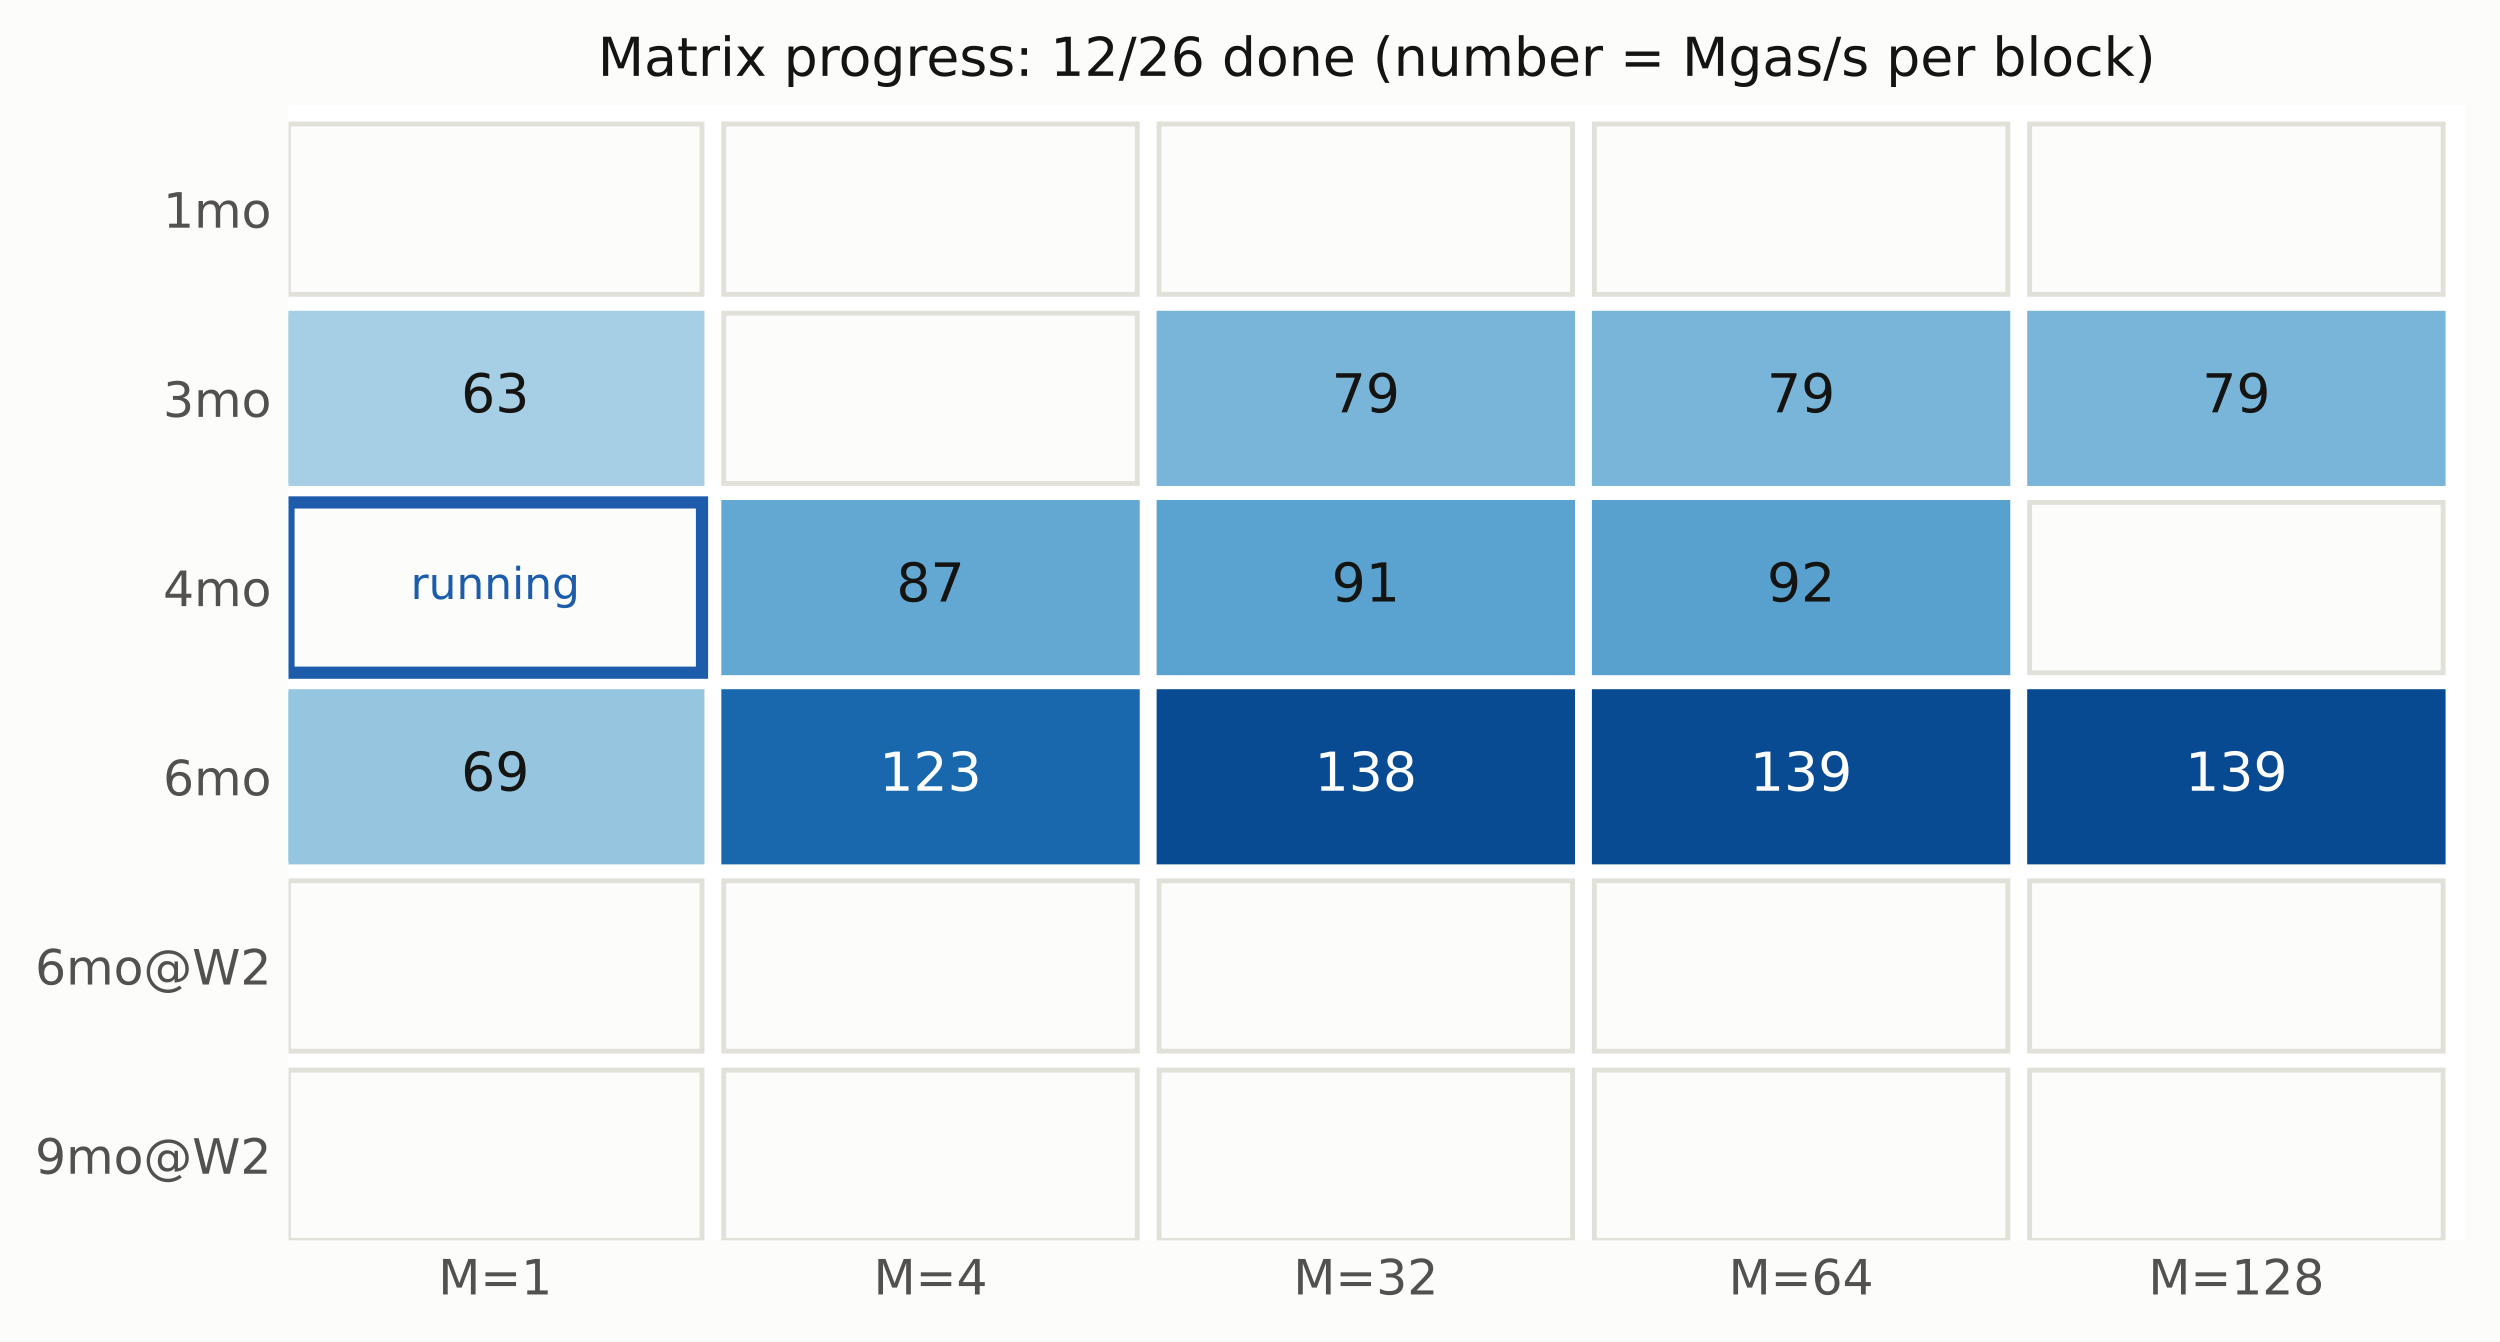
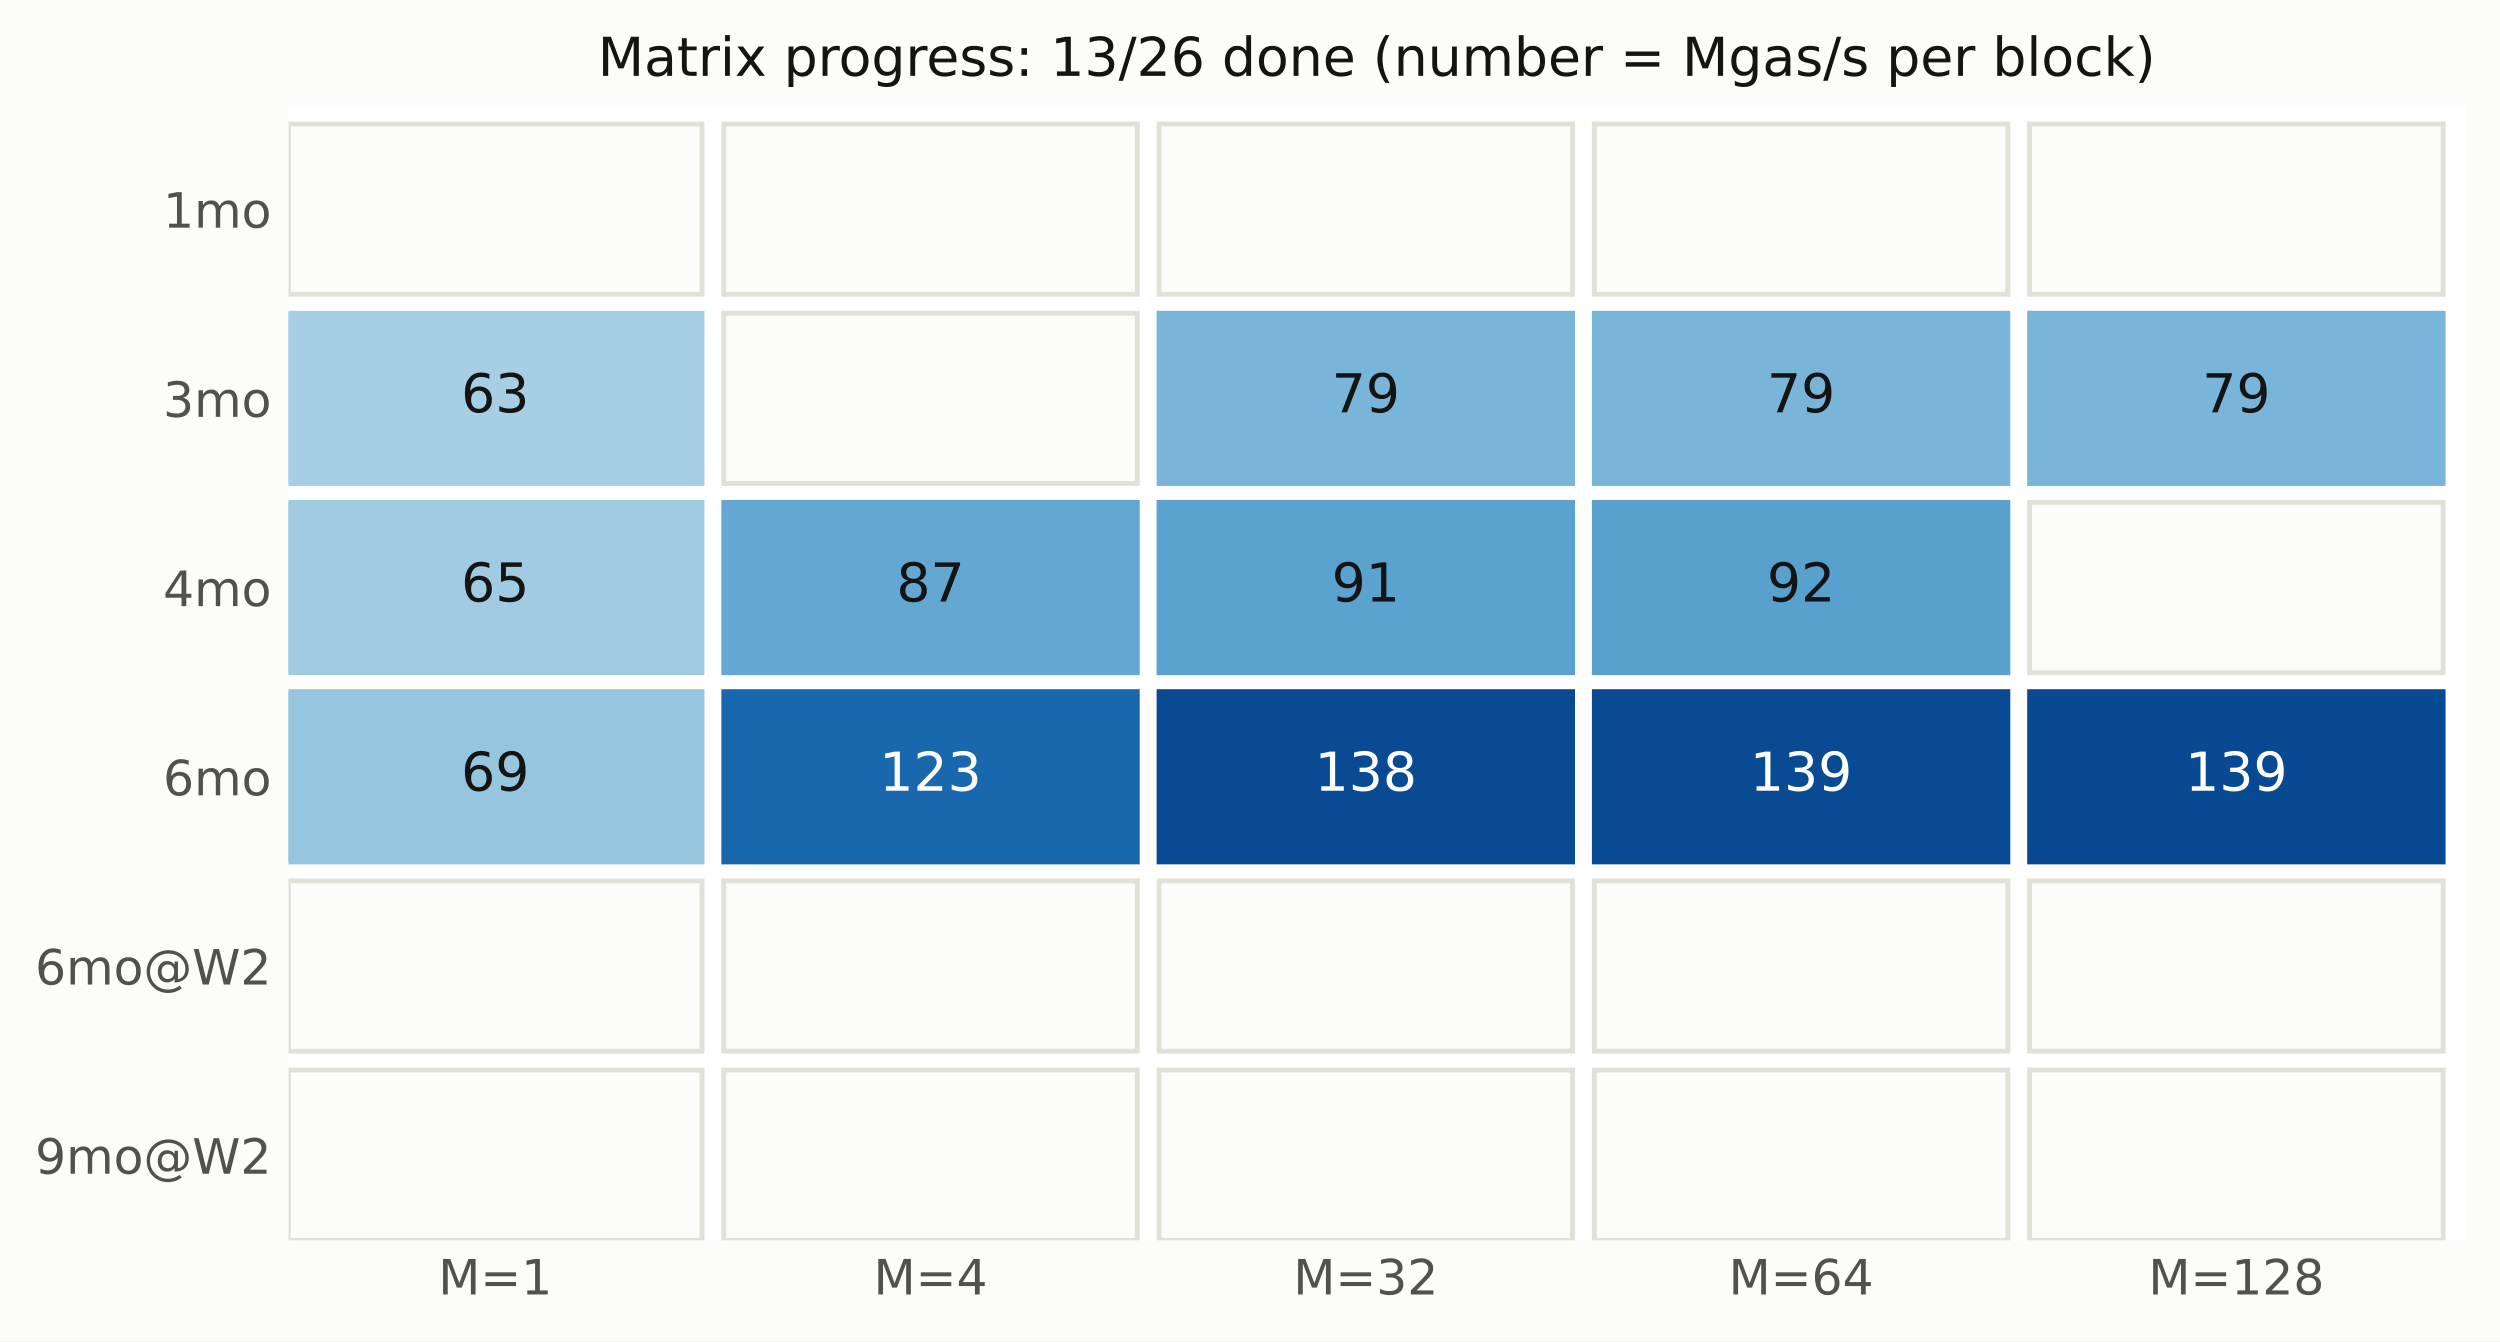
<svg xmlns="http://www.w3.org/2000/svg" xmlns:xlink="http://www.w3.org/1999/xlink" width="512.772pt" height="275.106pt" viewBox="0 0 512.772 275.106" version="1.1">
  <defs>
    <style type="text/css">*{stroke-linejoin: round; stroke-linecap: butt}</style>
  </defs>
  <g id="figure_1">
    <g id="patch_1">
      <path d="M 0 275.106  L 512.772 275.106  L 512.772 0  L 0 0  z " style="fill: #fcfcfb" />
    </g>
    <g id="axes_1">
      <g id="patch_2">
        <path d="M 59.172 254.406  L 505.572 254.406  L 505.572 21.558  L 59.172 21.558  z " style="fill: #ffffff" />
      </g>
      <g id="patch_3">
-         <path d="M 59.172 60.366  L 143.988 60.366  L 143.988 25.439  L 59.172 25.439  z " clip-path="url(#pd508143d01)" style="fill: #fcfcfb; stroke: #e1e0d9; stroke-linejoin: miter" />
+         <path d="M 59.172 60.366  L 143.988 60.366  L 143.988 25.439  L 59.172 25.439  z " clip-path="url(#p89abcfc81f)" style="fill: #fcfcfb; stroke: #e1e0d9; stroke-linejoin: miter" />
      </g>
      <g id="patch_4">
-         <path d="M 148.452 60.366  L 233.268 60.366  L 233.268 25.439  L 148.452 25.439  z " clip-path="url(#pd508143d01)" style="fill: #fcfcfb; stroke: #e1e0d9; stroke-linejoin: miter" />
+         <path d="M 148.452 60.366  L 233.268 60.366  L 233.268 25.439  L 148.452 25.439  z " clip-path="url(#p89abcfc81f)" style="fill: #fcfcfb; stroke: #e1e0d9; stroke-linejoin: miter" />
      </g>
      <g id="patch_5">
-         <path d="M 237.732 60.366  L 322.548 60.366  L 322.548 25.439  L 237.732 25.439  z " clip-path="url(#pd508143d01)" style="fill: #fcfcfb; stroke: #e1e0d9; stroke-linejoin: miter" />
+         <path d="M 237.732 60.366  L 322.548 60.366  L 322.548 25.439  L 237.732 25.439  z " clip-path="url(#p89abcfc81f)" style="fill: #fcfcfb; stroke: #e1e0d9; stroke-linejoin: miter" />
      </g>
      <g id="patch_6">
-         <path d="M 327.012 60.366  L 411.828 60.366  L 411.828 25.439  L 327.012 25.439  z " clip-path="url(#pd508143d01)" style="fill: #fcfcfb; stroke: #e1e0d9; stroke-linejoin: miter" />
+         <path d="M 327.012 60.366  L 411.828 60.366  L 411.828 25.439  L 327.012 25.439  z " clip-path="url(#p89abcfc81f)" style="fill: #fcfcfb; stroke: #e1e0d9; stroke-linejoin: miter" />
      </g>
      <g id="patch_7">
-         <path d="M 416.292 60.366  L 501.108 60.366  L 501.108 25.439  L 416.292 25.439  z " clip-path="url(#pd508143d01)" style="fill: #fcfcfb; stroke: #e1e0d9; stroke-linejoin: miter" />
+         <path d="M 416.292 60.366  L 501.108 60.366  L 501.108 25.439  L 416.292 25.439  z " clip-path="url(#p89abcfc81f)" style="fill: #fcfcfb; stroke: #e1e0d9; stroke-linejoin: miter" />
      </g>
      <g id="patch_8">
-         <path d="M 59.172 99.174  L 143.988 99.174  L 143.988 64.247  L 59.172 64.247  z " clip-path="url(#pd508143d01)" style="fill: #a6cee4; stroke: #a6cee4; stroke-linejoin: miter" />
+         <path d="M 59.172 99.174  L 143.988 99.174  L 143.988 64.247  L 59.172 64.247  z " clip-path="url(#p89abcfc81f)" style="fill: #a6cee4; stroke: #a6cee4; stroke-linejoin: miter" />
      </g>
      <g id="patch_9">
-         <path d="M 148.452 99.174  L 233.268 99.174  L 233.268 64.247  L 148.452 64.247  z " clip-path="url(#pd508143d01)" style="fill: #fcfcfb; stroke: #e1e0d9; stroke-linejoin: miter" />
+         <path d="M 148.452 99.174  L 233.268 99.174  L 233.268 64.247  L 148.452 64.247  z " clip-path="url(#p89abcfc81f)" style="fill: #fcfcfb; stroke: #e1e0d9; stroke-linejoin: miter" />
      </g>
      <g id="patch_10">
-         <path d="M 237.732 99.174  L 322.548 99.174  L 322.548 64.247  L 237.732 64.247  z " clip-path="url(#pd508143d01)" style="fill: #79b5d9; stroke: #79b5d9; stroke-linejoin: miter" />
+         <path d="M 237.732 99.174  L 322.548 99.174  L 322.548 64.247  L 237.732 64.247  z " clip-path="url(#p89abcfc81f)" style="fill: #79b5d9; stroke: #79b5d9; stroke-linejoin: miter" />
      </g>
      <g id="patch_11">
-         <path d="M 327.012 99.174  L 411.828 99.174  L 411.828 64.247  L 327.012 64.247  z " clip-path="url(#pd508143d01)" style="fill: #79b5d9; stroke: #79b5d9; stroke-linejoin: miter" />
+         <path d="M 327.012 99.174  L 411.828 99.174  L 411.828 64.247  L 327.012 64.247  z " clip-path="url(#p89abcfc81f)" style="fill: #79b5d9; stroke: #79b5d9; stroke-linejoin: miter" />
      </g>
      <g id="patch_12">
-         <path d="M 416.292 99.174  L 501.108 99.174  L 501.108 64.247  L 416.292 64.247  z " clip-path="url(#pd508143d01)" style="fill: #79b5d9; stroke: #79b5d9; stroke-linejoin: miter" />
+         <path d="M 416.292 99.174  L 501.108 99.174  L 501.108 64.247  L 416.292 64.247  z " clip-path="url(#p89abcfc81f)" style="fill: #79b5d9; stroke: #79b5d9; stroke-linejoin: miter" />
      </g>
      <g id="patch_13">
-         <path d="M 59.172 137.982  L 143.988 137.982  L 143.988 103.055  L 59.172 103.055  z " clip-path="url(#pd508143d01)" style="fill: #fcfcfb; stroke: #1c5cab; stroke-width: 2.5; stroke-linejoin: miter" />
+         <path d="M 59.172 137.982  L 143.988 137.982  L 143.988 103.055  L 59.172 103.055  z " clip-path="url(#p89abcfc81f)" style="fill: #a1cbe2; stroke: #a1cbe2; stroke-linejoin: miter" />
      </g>
      <g id="patch_14">
-         <path d="M 148.452 137.982  L 233.268 137.982  L 233.268 103.055  L 148.452 103.055  z " clip-path="url(#pd508143d01)" style="fill: #63a8d3; stroke: #63a8d3; stroke-linejoin: miter" />
+         <path d="M 148.452 137.982  L 233.268 137.982  L 233.268 103.055  L 148.452 103.055  z " clip-path="url(#p89abcfc81f)" style="fill: #63a8d3; stroke: #63a8d3; stroke-linejoin: miter" />
      </g>
      <g id="patch_15">
-         <path d="M 237.732 137.982  L 322.548 137.982  L 322.548 103.055  L 237.732 103.055  z " clip-path="url(#pd508143d01)" style="fill: #5aa2cf; stroke: #5aa2cf; stroke-linejoin: miter" />
+         <path d="M 237.732 137.982  L 322.548 137.982  L 322.548 103.055  L 237.732 103.055  z " clip-path="url(#p89abcfc81f)" style="fill: #5aa2cf; stroke: #5aa2cf; stroke-linejoin: miter" />
      </g>
      <g id="patch_16">
-         <path d="M 327.012 137.982  L 411.828 137.982  L 411.828 103.055  L 327.012 103.055  z " clip-path="url(#pd508143d01)" style="fill: #58a1cf; stroke: #58a1cf; stroke-linejoin: miter" />
+         <path d="M 327.012 137.982  L 411.828 137.982  L 411.828 103.055  L 327.012 103.055  z " clip-path="url(#p89abcfc81f)" style="fill: #58a1cf; stroke: #58a1cf; stroke-linejoin: miter" />
      </g>
      <g id="patch_17">
-         <path d="M 416.292 137.982  L 501.108 137.982  L 501.108 103.055  L 416.292 103.055  z " clip-path="url(#pd508143d01)" style="fill: #fcfcfb; stroke: #e1e0d9; stroke-linejoin: miter" />
+         <path d="M 416.292 137.982  L 501.108 137.982  L 501.108 103.055  L 416.292 103.055  z " clip-path="url(#p89abcfc81f)" style="fill: #fcfcfb; stroke: #e1e0d9; stroke-linejoin: miter" />
      </g>
      <g id="patch_18">
-         <path d="M 59.172 176.79  L 143.988 176.79  L 143.988 141.863  L 59.172 141.863  z " clip-path="url(#pd508143d01)" style="fill: #95c5df; stroke: #95c5df; stroke-linejoin: miter" />
+         <path d="M 59.172 176.79  L 143.988 176.79  L 143.988 141.863  L 59.172 141.863  z " clip-path="url(#p89abcfc81f)" style="fill: #95c5df; stroke: #95c5df; stroke-linejoin: miter" />
      </g>
      <g id="patch_19">
-         <path d="M 148.452 176.79  L 233.268 176.79  L 233.268 141.863  L 148.452 141.863  z " clip-path="url(#pd508143d01)" style="fill: #1967ad; stroke: #1967ad; stroke-linejoin: miter" />
+         <path d="M 148.452 176.79  L 233.268 176.79  L 233.268 141.863  L 148.452 141.863  z " clip-path="url(#p89abcfc81f)" style="fill: #1967ad; stroke: #1967ad; stroke-linejoin: miter" />
      </g>
      <g id="patch_20">
-         <path d="M 237.732 176.79  L 322.548 176.79  L 322.548 141.863  L 237.732 141.863  z " clip-path="url(#pd508143d01)" style="fill: #084b93; stroke: #084b93; stroke-linejoin: miter" />
+         <path d="M 237.732 176.79  L 322.548 176.79  L 322.548 141.863  L 237.732 141.863  z " clip-path="url(#p89abcfc81f)" style="fill: #084b93; stroke: #084b93; stroke-linejoin: miter" />
      </g>
      <g id="patch_21">
-         <path d="M 327.012 176.79  L 411.828 176.79  L 411.828 141.863  L 327.012 141.863  z " clip-path="url(#pd508143d01)" style="fill: #084b93; stroke: #084b93; stroke-linejoin: miter" />
+         <path d="M 327.012 176.79  L 411.828 176.79  L 411.828 141.863  L 327.012 141.863  z " clip-path="url(#p89abcfc81f)" style="fill: #084b93; stroke: #084b93; stroke-linejoin: miter" />
      </g>
      <g id="patch_22">
-         <path d="M 416.292 176.79  L 501.108 176.79  L 501.108 141.863  L 416.292 141.863  z " clip-path="url(#pd508143d01)" style="fill: #084a91; stroke: #084a91; stroke-linejoin: miter" />
+         <path d="M 416.292 176.79  L 501.108 176.79  L 501.108 141.863  L 416.292 141.863  z " clip-path="url(#p89abcfc81f)" style="fill: #084a91; stroke: #084a91; stroke-linejoin: miter" />
      </g>
      <g id="patch_23">
-         <path d="M 59.172 215.598  L 143.988 215.598  L 143.988 180.671  L 59.172 180.671  z " clip-path="url(#pd508143d01)" style="fill: #fcfcfb; stroke: #e1e0d9; stroke-linejoin: miter" />
+         <path d="M 59.172 215.598  L 143.988 215.598  L 143.988 180.671  L 59.172 180.671  z " clip-path="url(#p89abcfc81f)" style="fill: #fcfcfb; stroke: #e1e0d9; stroke-linejoin: miter" />
      </g>
      <g id="patch_24">
-         <path d="M 148.452 215.598  L 233.268 215.598  L 233.268 180.671  L 148.452 180.671  z " clip-path="url(#pd508143d01)" style="fill: #fcfcfb; stroke: #e1e0d9; stroke-linejoin: miter" />
+         <path d="M 148.452 215.598  L 233.268 215.598  L 233.268 180.671  L 148.452 180.671  z " clip-path="url(#p89abcfc81f)" style="fill: #fcfcfb; stroke: #e1e0d9; stroke-linejoin: miter" />
      </g>
      <g id="patch_25">
-         <path d="M 237.732 215.598  L 322.548 215.598  L 322.548 180.671  L 237.732 180.671  z " clip-path="url(#pd508143d01)" style="fill: #fcfcfb; stroke: #e1e0d9; stroke-linejoin: miter" />
+         <path d="M 237.732 215.598  L 322.548 215.598  L 322.548 180.671  L 237.732 180.671  z " clip-path="url(#p89abcfc81f)" style="fill: #fcfcfb; stroke: #e1e0d9; stroke-linejoin: miter" />
      </g>
      <g id="patch_26">
-         <path d="M 327.012 215.598  L 411.828 215.598  L 411.828 180.671  L 327.012 180.671  z " clip-path="url(#pd508143d01)" style="fill: #fcfcfb; stroke: #e1e0d9; stroke-linejoin: miter" />
+         <path d="M 327.012 215.598  L 411.828 215.598  L 411.828 180.671  L 327.012 180.671  z " clip-path="url(#p89abcfc81f)" style="fill: #fcfcfb; stroke: #e1e0d9; stroke-linejoin: miter" />
      </g>
      <g id="patch_27">
-         <path d="M 416.292 215.598  L 501.108 215.598  L 501.108 180.671  L 416.292 180.671  z " clip-path="url(#pd508143d01)" style="fill: #fcfcfb; stroke: #e1e0d9; stroke-linejoin: miter" />
+         <path d="M 416.292 215.598  L 501.108 215.598  L 501.108 180.671  L 416.292 180.671  z " clip-path="url(#p89abcfc81f)" style="fill: #fcfcfb; stroke: #e1e0d9; stroke-linejoin: miter" />
      </g>
      <g id="patch_28">
-         <path d="M 59.172 254.406  L 143.988 254.406  L 143.988 219.479  L 59.172 219.479  z " clip-path="url(#pd508143d01)" style="fill: #fcfcfb; stroke: #e1e0d9; stroke-linejoin: miter" />
+         <path d="M 59.172 254.406  L 143.988 254.406  L 143.988 219.479  L 59.172 219.479  z " clip-path="url(#p89abcfc81f)" style="fill: #fcfcfb; stroke: #e1e0d9; stroke-linejoin: miter" />
      </g>
      <g id="patch_29">
-         <path d="M 148.452 254.406  L 233.268 254.406  L 233.268 219.479  L 148.452 219.479  z " clip-path="url(#pd508143d01)" style="fill: #fcfcfb; stroke: #e1e0d9; stroke-linejoin: miter" />
+         <path d="M 148.452 254.406  L 233.268 254.406  L 233.268 219.479  L 148.452 219.479  z " clip-path="url(#p89abcfc81f)" style="fill: #fcfcfb; stroke: #e1e0d9; stroke-linejoin: miter" />
      </g>
      <g id="patch_30">
-         <path d="M 237.732 254.406  L 322.548 254.406  L 322.548 219.479  L 237.732 219.479  z " clip-path="url(#pd508143d01)" style="fill: #fcfcfb; stroke: #e1e0d9; stroke-linejoin: miter" />
+         <path d="M 237.732 254.406  L 322.548 254.406  L 322.548 219.479  L 237.732 219.479  z " clip-path="url(#p89abcfc81f)" style="fill: #fcfcfb; stroke: #e1e0d9; stroke-linejoin: miter" />
      </g>
      <g id="patch_31">
-         <path d="M 327.012 254.406  L 411.828 254.406  L 411.828 219.479  L 327.012 219.479  z " clip-path="url(#pd508143d01)" style="fill: #fcfcfb; stroke: #e1e0d9; stroke-linejoin: miter" />
+         <path d="M 327.012 254.406  L 411.828 254.406  L 411.828 219.479  L 327.012 219.479  z " clip-path="url(#p89abcfc81f)" style="fill: #fcfcfb; stroke: #e1e0d9; stroke-linejoin: miter" />
      </g>
      <g id="patch_32">
-         <path d="M 416.292 254.406  L 501.108 254.406  L 501.108 219.479  L 416.292 219.479  z " clip-path="url(#pd508143d01)" style="fill: #fcfcfb; stroke: #e1e0d9; stroke-linejoin: miter" />
+         <path d="M 416.292 254.406  L 501.108 254.406  L 501.108 219.479  L 416.292 219.479  z " clip-path="url(#p89abcfc81f)" style="fill: #fcfcfb; stroke: #e1e0d9; stroke-linejoin: miter" />
      </g>
      <g id="matplotlib.axis_1">
        <g id="xtick_1">
          <g id="line2d_1" />
          <g id="text_1">
            <g style="fill: #52514e" transform="translate(89.89472 265.5039) scale(0.1 -0.1)">
              <defs>
                <path id="DejaVuSans-30" d="M 628 4666  L 1569 4666  L 2759 1491  L 3956 4666  L 4897 4666  L 4897 0  L 4281 0  L 4281 4097  L 3078 897  L 2444 897  L 1241 4097  L 1241 0  L 628 0  L 628 4666  z " transform="scale(0.015625)" />
                <path id="DejaVuSans-20" d="M 678 2906  L 4684 2906  L 4684 2381  L 678 2381  L 678 2906  z M 678 1631  L 4684 1631  L 4684 1100  L 678 1100  L 678 1631  z " transform="scale(0.015625)" />
                <path id="DejaVuSans-14" d="M 794 531  L 1825 531  L 1825 4091  L 703 3866  L 703 4441  L 1819 4666  L 2450 4666  L 2450 531  L 3481 531  L 3481 0  L 794 0  L 794 531  z " transform="scale(0.015625)" />
              </defs>
              <use xlink:href="#DejaVuSans-30" />
              <use xlink:href="#DejaVuSans-20" transform="translate(86.28125 0)" />
              <use xlink:href="#DejaVuSans-14" transform="translate(170.0781 0)" />
            </g>
          </g>
        </g>
        <g id="xtick_2">
          <g id="line2d_2" />
          <g id="text_2">
            <g style="fill: #52514e" transform="translate(179.1747 265.5039) scale(0.1 -0.1)">
              <defs>
                <path id="DejaVuSans-17" d="M 2419 4116  L 825 1625  L 2419 1625  L 2419 4116  z M 2253 4666  L 3047 4666  L 3047 1625  L 3713 1625  L 3713 1100  L 3047 1100  L 3047 0  L 2419 0  L 2419 1100  L 313 1100  L 313 1709  L 2253 4666  z " transform="scale(0.015625)" />
              </defs>
              <use xlink:href="#DejaVuSans-30" />
              <use xlink:href="#DejaVuSans-20" transform="translate(86.28125 0)" />
              <use xlink:href="#DejaVuSans-17" transform="translate(170.0781 0)" />
            </g>
          </g>
        </g>
        <g id="xtick_3">
          <g id="line2d_3" />
          <g id="text_3">
            <g style="fill: #52514e" transform="translate(265.2735 265.5039) scale(0.1 -0.1)">
              <defs>
                <path id="DejaVuSans-16" d="M 2597 2516  Q 3050 2419 3304 2112  Q 3559 1806 3559 1356  Q 3559 666 3084 287  Q 2609 -91 1734 -91  Q 1441 -91 1130 -33  Q 819 25 488 141  L 488 750  Q 750 597 1062 519  Q 1375 441 1716 441  Q 2309 441 2620 675  Q 2931 909 2931 1356  Q 2931 1769 2642 2001  Q 2353 2234 1838 2234  L 1294 2234  L 1294 2753  L 1863 2753  Q 2328 2753 2575 2939  Q 2822 3125 2822 3475  Q 2822 3834 2567 4026  Q 2313 4219 1838 4219  Q 1578 4219 1281 4162  Q 984 4106 628 3988  L 628 4550  Q 988 4650 1302 4700  Q 1616 4750 1894 4750  Q 2613 4750 3031 4423  Q 3450 4097 3450 3541  Q 3450 3153 3228 2886  Q 3006 2619 2597 2516  z " transform="scale(0.015625)" />
                <path id="DejaVuSans-15" d="M 1228 531  L 3431 531  L 3431 0  L 469 0  L 469 531  Q 828 903 1448 1529  Q 2069 2156 2228 2338  Q 2531 2678 2651 2914  Q 2772 3150 2772 3378  Q 2772 3750 2511 3984  Q 2250 4219 1831 4219  Q 1534 4219 1204 4116  Q 875 4013 500 3803  L 500 4441  Q 881 4594 1212 4672  Q 1544 4750 1819 4750  Q 2544 4750 2975 4387  Q 3406 4025 3406 3419  Q 3406 3131 3298 2873  Q 3191 2616 2906 2266  Q 2828 2175 2409 1742  Q 1991 1309 1228 531  z " transform="scale(0.015625)" />
              </defs>
              <use xlink:href="#DejaVuSans-30" />
              <use xlink:href="#DejaVuSans-20" transform="translate(86.28125 0)" />
              <use xlink:href="#DejaVuSans-16" transform="translate(170.0781 0)" />
              <use xlink:href="#DejaVuSans-15" transform="translate(233.7031 0)" />
            </g>
          </g>
        </g>
        <g id="xtick_4">
          <g id="line2d_4" />
          <g id="text_4">
            <g style="fill: #52514e" transform="translate(354.5535 265.5039) scale(0.1 -0.1)">
              <defs>
                <path id="DejaVuSans-19" d="M 2113 2584  Q 1688 2584 1439 2293  Q 1191 2003 1191 1497  Q 1191 994 1439 701  Q 1688 409 2113 409  Q 2538 409 2786 701  Q 3034 994 3034 1497  Q 3034 2003 2786 2293  Q 2538 2584 2113 2584  z M 3366 4563  L 3366 3988  Q 3128 4100 2886 4159  Q 2644 4219 2406 4219  Q 1781 4219 1451 3797  Q 1122 3375 1075 2522  Q 1259 2794 1537 2939  Q 1816 3084 2150 3084  Q 2853 3084 3261 2657  Q 3669 2231 3669 1497  Q 3669 778 3244 343  Q 2819 -91 2113 -91  Q 1303 -91 875 529  Q 447 1150 447 2328  Q 447 3434 972 4092  Q 1497 4750 2381 4750  Q 2619 4750 2861 4703  Q 3103 4656 3366 4563  z " transform="scale(0.015625)" />
              </defs>
              <use xlink:href="#DejaVuSans-30" />
              <use xlink:href="#DejaVuSans-20" transform="translate(86.28125 0)" />
              <use xlink:href="#DejaVuSans-19" transform="translate(170.0781 0)" />
              <use xlink:href="#DejaVuSans-17" transform="translate(233.7031 0)" />
            </g>
          </g>
        </g>
        <g id="xtick_5">
          <g id="line2d_5" />
          <g id="text_5">
            <g style="fill: #52514e" transform="translate(440.6522 265.5039) scale(0.1 -0.1)">
              <defs>
                <path id="DejaVuSans-1b" d="M 2034 2216  Q 1584 2216 1326 1975  Q 1069 1734 1069 1313  Q 1069 891 1326 650  Q 1584 409 2034 409  Q 2484 409 2743 651  Q 3003 894 3003 1313  Q 3003 1734 2745 1975  Q 2488 2216 2034 2216  z M 1403 2484  Q 997 2584 770 2862  Q 544 3141 544 3541  Q 544 4100 942 4425  Q 1341 4750 2034 4750  Q 2731 4750 3128 4425  Q 3525 4100 3525 3541  Q 3525 3141 3298 2862  Q 3072 2584 2669 2484  Q 3125 2378 3379 2068  Q 3634 1759 3634 1313  Q 3634 634 3220 271  Q 2806 -91 2034 -91  Q 1263 -91 848 271  Q 434 634 434 1313  Q 434 1759 690 2068  Q 947 2378 1403 2484  z M 1172 3481  Q 1172 3119 1398 2916  Q 1625 2713 2034 2713  Q 2441 2713 2670 2916  Q 2900 3119 2900 3481  Q 2900 3844 2670 4047  Q 2441 4250 2034 4250  Q 1625 4250 1398 4047  Q 1172 3844 1172 3481  z " transform="scale(0.015625)" />
              </defs>
              <use xlink:href="#DejaVuSans-30" />
              <use xlink:href="#DejaVuSans-20" transform="translate(86.28125 0)" />
              <use xlink:href="#DejaVuSans-14" transform="translate(170.0781 0)" />
              <use xlink:href="#DejaVuSans-15" transform="translate(233.7031 0)" />
              <use xlink:href="#DejaVuSans-1b" transform="translate(297.3281 0)" />
            </g>
          </g>
        </g>
      </g>
      <g id="matplotlib.axis_2">
        <g id="ytick_1">
          <g id="line2d_6" />
          <g id="text_6">
            <g style="fill: #52514e" transform="translate(33.45 46.70151) scale(0.1 -0.1)">
              <defs>
                <path id="DejaVuSans-50" d="M 3328 2828  Q 3544 3216 3844 3400  Q 4144 3584 4550 3584  Q 5097 3584 5394 3201  Q 5691 2819 5691 2113  L 5691 0  L 5113 0  L 5113 2094  Q 5113 2597 4934 2840  Q 4756 3084 4391 3084  Q 3944 3084 3684 2787  Q 3425 2491 3425 1978  L 3425 0  L 2847 0  L 2847 2094  Q 2847 2600 2669 2842  Q 2491 3084 2119 3084  Q 1678 3084 1418 2786  Q 1159 2488 1159 1978  L 1159 0  L 581 0  L 581 3500  L 1159 3500  L 1159 2956  Q 1356 3278 1631 3431  Q 1906 3584 2284 3584  Q 2666 3584 2933 3390  Q 3200 3197 3328 2828  z " transform="scale(0.015625)" />
                <path id="DejaVuSans-52" d="M 1959 3097  Q 1497 3097 1228 2736  Q 959 2375 959 1747  Q 959 1119 1226 758  Q 1494 397 1959 397  Q 2419 397 2687 759  Q 2956 1122 2956 1747  Q 2956 2369 2687 2733  Q 2419 3097 1959 3097  z M 1959 3584  Q 2709 3584 3137 3096  Q 3566 2609 3566 1747  Q 3566 888 3137 398  Q 2709 -91 1959 -91  Q 1206 -91 779 398  Q 353 888 353 1747  Q 353 2609 779 3096  Q 1206 3584 1959 3584  z " transform="scale(0.015625)" />
              </defs>
              <use xlink:href="#DejaVuSans-14" />
              <use xlink:href="#DejaVuSans-50" transform="translate(63.625 0)" />
              <use xlink:href="#DejaVuSans-52" transform="translate(161.0312 0)" />
            </g>
          </g>
        </g>
        <g id="ytick_2">
          <g id="line2d_7" />
          <g id="text_7">
            <g style="fill: #52514e" transform="translate(33.45 85.50951) scale(0.1 -0.1)">
              <use xlink:href="#DejaVuSans-16" />
              <use xlink:href="#DejaVuSans-50" transform="translate(63.625 0)" />
              <use xlink:href="#DejaVuSans-52" transform="translate(161.0312 0)" />
            </g>
          </g>
        </g>
        <g id="ytick_3">
          <g id="line2d_8" />
          <g id="text_8">
            <g style="fill: #52514e" transform="translate(33.45 124.3175) scale(0.1 -0.1)">
              <use xlink:href="#DejaVuSans-17" />
              <use xlink:href="#DejaVuSans-50" transform="translate(63.625 0)" />
              <use xlink:href="#DejaVuSans-52" transform="translate(161.0312 0)" />
            </g>
          </g>
        </g>
        <g id="ytick_4">
          <g id="line2d_9" />
          <g id="text_9">
            <g style="fill: #52514e" transform="translate(33.45 163.1255) scale(0.1 -0.1)">
              <use xlink:href="#DejaVuSans-19" />
              <use xlink:href="#DejaVuSans-50" transform="translate(63.625 0)" />
              <use xlink:href="#DejaVuSans-52" transform="translate(161.0312 0)" />
            </g>
          </g>
        </g>
        <g id="ytick_5">
          <g id="line2d_10" />
          <g id="text_10">
            <g style="fill: #52514e" transform="translate(7.2 201.9335) scale(0.1 -0.1)">
              <defs>
                <path id="DejaVuSans-23" d="M 2381 1678  Q 2381 1231 2603 976  Q 2825 722 3213 722  Q 3597 722 3817 978  Q 4038 1234 4038 1678  Q 4038 2116 3813 2373  Q 3588 2631 3206 2631  Q 2828 2631 2604 2375  Q 2381 2119 2381 1678  z M 4084 744  Q 3897 503 3655 389  Q 3413 275 3091 275  Q 2553 275 2217 664  Q 1881 1053 1881 1678  Q 1881 2303 2218 2693  Q 2556 3084 3091 3084  Q 3413 3084 3656 2967  Q 3900 2850 4084 2613  L 4084 3022  L 4531 3022  L 4531 722  Q 4988 791 5245 1139  Q 5503 1488 5503 2041  Q 5503 2375 5404 2669  Q 5306 2963 5106 3213  Q 4781 3622 4314 3839  Q 3847 4056 3297 4056  Q 2913 4056 2559 3954  Q 2206 3853 1906 3653  Q 1416 3334 1139 2817  Q 863 2300 863 1697  Q 863 1200 1042 765  Q 1222 331 1563 0  Q 1891 -325 2322 -495  Q 2753 -666 3244 -666  Q 3647 -666 4036 -530  Q 4425 -394 4750 -141  L 5031 -488  Q 4641 -791 4180 -952  Q 3719 -1113 3244 -1113  Q 2666 -1113 2153 -908  Q 1641 -703 1241 -313  Q 841 78 631 592  Q 422 1106 422 1697  Q 422 2266 634 2781  Q 847 3297 1241 3688  Q 1644 4084 2172 4295  Q 2700 4506 3291 4506  Q 3953 4506 4520 4234  Q 5088 3963 5472 3463  Q 5706 3156 5829 2797  Q 5953 2438 5953 2053  Q 5953 1231 5456 756  Q 4959 281 4084 263  L 4084 744  z " transform="scale(0.015625)" />
                <path id="DejaVuSans-3a" d="M 213 4666  L 850 4666  L 1831 722  L 2809 4666  L 3519 4666  L 4500 722  L 5478 4666  L 6119 4666  L 4947 0  L 4153 0  L 3169 4050  L 2175 0  L 1381 0  L 213 4666  z " transform="scale(0.015625)" />
              </defs>
              <use xlink:href="#DejaVuSans-19" />
              <use xlink:href="#DejaVuSans-50" transform="translate(63.625 0)" />
              <use xlink:href="#DejaVuSans-52" transform="translate(161.0312 0)" />
              <use xlink:href="#DejaVuSans-23" transform="translate(222.2188 0)" />
              <use xlink:href="#DejaVuSans-3a" transform="translate(322.2188 0)" />
              <use xlink:href="#DejaVuSans-15" transform="translate(421.0938 0)" />
            </g>
          </g>
        </g>
        <g id="ytick_6">
          <g id="line2d_11" />
          <g id="text_11">
            <g style="fill: #52514e" transform="translate(7.2 240.7415) scale(0.1 -0.1)">
              <defs>
                <path id="DejaVuSans-1c" d="M 703 97  L 703 672  Q 941 559 1184 500  Q 1428 441 1663 441  Q 2288 441 2617 861  Q 2947 1281 2994 2138  Q 2813 1869 2534 1725  Q 2256 1581 1919 1581  Q 1219 1581 811 2004  Q 403 2428 403 3163  Q 403 3881 828 4315  Q 1253 4750 1959 4750  Q 2769 4750 3195 4129  Q 3622 3509 3622 2328  Q 3622 1225 3098 567  Q 2575 -91 1691 -91  Q 1453 -91 1209 -44  Q 966 3 703 97  z M 1959 2075  Q 2384 2075 2632 2365  Q 2881 2656 2881 3163  Q 2881 3666 2632 3958  Q 2384 4250 1959 4250  Q 1534 4250 1286 3958  Q 1038 3666 1038 3163  Q 1038 2656 1286 2365  Q 1534 2075 1959 2075  z " transform="scale(0.015625)" />
              </defs>
              <use xlink:href="#DejaVuSans-1c" />
              <use xlink:href="#DejaVuSans-50" transform="translate(63.625 0)" />
              <use xlink:href="#DejaVuSans-52" transform="translate(161.0312 0)" />
              <use xlink:href="#DejaVuSans-23" transform="translate(222.2188 0)" />
              <use xlink:href="#DejaVuSans-3a" transform="translate(322.2188 0)" />
              <use xlink:href="#DejaVuSans-15" transform="translate(421.0938 0)" />
            </g>
          </g>
        </g>
      </g>
      <g id="text_12">
        <g style="fill: #141412" transform="translate(94.58113 84.5681) scale(0.11 -0.11)">
          <use xlink:href="#DejaVuSans-19" />
          <use xlink:href="#DejaVuSans-16" transform="translate(63.625 0)" />
        </g>
      </g>
      <g id="text_13">
        <g style="fill: #141412" transform="translate(273.1411 84.5681) scale(0.11 -0.11)">
          <defs>
            <path id="DejaVuSans-1a" d="M 525 4666  L 3525 4666  L 3525 4397  L 1831 0  L 1172 0  L 2766 4134  L 525 4134  L 525 4666  z " transform="scale(0.015625)" />
          </defs>
          <use xlink:href="#DejaVuSans-1a" />
          <use xlink:href="#DejaVuSans-1c" transform="translate(63.625 0)" />
        </g>
      </g>
      <g id="text_14">
        <g style="fill: #141412" transform="translate(362.4211 84.5681) scale(0.11 -0.11)">
          <use xlink:href="#DejaVuSans-1a" />
          <use xlink:href="#DejaVuSans-1c" transform="translate(63.625 0)" />
        </g>
      </g>
      <g id="text_15">
        <g style="fill: #141412" transform="translate(451.7011 84.5681) scale(0.11 -0.11)">
          <use xlink:href="#DejaVuSans-1a" />
          <use xlink:href="#DejaVuSans-1c" transform="translate(63.625 0)" />
        </g>
      </g>
      <g id="text_16">
-         <g style="fill: #1c5cab" transform="translate(84.2155 122.8569) scale(0.09 -0.09)">
+         <g style="fill: #141412" transform="translate(94.58113 123.3761) scale(0.11 -0.11)">
          <defs>
-             <path id="DejaVuSans-55" d="M 2631 2963  Q 2534 3019 2420 3045  Q 2306 3072 2169 3072  Q 1681 3072 1420 2755  Q 1159 2438 1159 1844  L 1159 0  L 581 0  L 581 3500  L 1159 3500  L 1159 2956  Q 1341 3275 1631 3429  Q 1922 3584 2338 3584  Q 2397 3584 2469 3576  Q 2541 3569 2628 3553  L 2631 2963  z " transform="scale(0.015625)" />
-             <path id="DejaVuSans-58" d="M 544 1381  L 544 3500  L 1119 3500  L 1119 1403  Q 1119 906 1312 657  Q 1506 409 1894 409  Q 2359 409 2629 706  Q 2900 1003 2900 1516  L 2900 3500  L 3475 3500  L 3475 0  L 2900 0  L 2900 538  Q 2691 219 2414 64  Q 2138 -91 1772 -91  Q 1169 -91 856 284  Q 544 659 544 1381  z M 1991 3584  L 1991 3584  z " transform="scale(0.015625)" />
-             <path id="DejaVuSans-51" d="M 3513 2113  L 3513 0  L 2938 0  L 2938 2094  Q 2938 2591 2744 2837  Q 2550 3084 2163 3084  Q 1697 3084 1428 2787  Q 1159 2491 1159 1978  L 1159 0  L 581 0  L 581 3500  L 1159 3500  L 1159 2956  Q 1366 3272 1645 3428  Q 1925 3584 2291 3584  Q 2894 3584 3203 3211  Q 3513 2838 3513 2113  z " transform="scale(0.015625)" />
-             <path id="DejaVuSans-4c" d="M 603 3500  L 1178 3500  L 1178 0  L 603 0  L 603 3500  z M 603 4863  L 1178 4863  L 1178 4134  L 603 4134  L 603 4863  z " transform="scale(0.015625)" />
-             <path id="DejaVuSans-4a" d="M 2906 1791  Q 2906 2416 2648 2759  Q 2391 3103 1925 3103  Q 1463 3103 1205 2759  Q 947 2416 947 1791  Q 947 1169 1205 825  Q 1463 481 1925 481  Q 2391 481 2648 825  Q 2906 1169 2906 1791  z M 3481 434  Q 3481 -459 3084 -895  Q 2688 -1331 1869 -1331  Q 1566 -1331 1297 -1286  Q 1028 -1241 775 -1147  L 775 -588  Q 1028 -725 1275 -790  Q 1522 -856 1778 -856  Q 2344 -856 2625 -561  Q 2906 -266 2906 331  L 2906 616  Q 2728 306 2450 153  Q 2172 0 1784 0  Q 1141 0 747 490  Q 353 981 353 1791  Q 353 2603 747 3093  Q 1141 3584 1784 3584  Q 2172 3584 2450 3431  Q 2728 3278 2906 2969  L 2906 3500  L 3481 3500  L 3481 434  z " transform="scale(0.015625)" />
+             <path id="DejaVuSans-18" d="M 691 4666  L 3169 4666  L 3169 4134  L 1269 4134  L 1269 2991  Q 1406 3038 1543 3061  Q 1681 3084 1819 3084  Q 2600 3084 3056 2656  Q 3513 2228 3513 1497  Q 3513 744 3044 326  Q 2575 -91 1722 -91  Q 1428 -91 1123 -41  Q 819 9 494 109  L 494 744  Q 775 591 1075 516  Q 1375 441 1709 441  Q 2250 441 2565 725  Q 2881 1009 2881 1497  Q 2881 1984 2565 2268  Q 2250 2553 1709 2553  Q 1456 2553 1204 2497  Q 953 2441 691 2322  L 691 4666  z " transform="scale(0.015625)" />
          </defs>
-           <use xlink:href="#DejaVuSans-55" />
-           <use xlink:href="#DejaVuSans-58" transform="translate(41.10938 0)" />
-           <use xlink:href="#DejaVuSans-51" transform="translate(104.4844 0)" />
-           <use xlink:href="#DejaVuSans-51" transform="translate(167.8594 0)" />
-           <use xlink:href="#DejaVuSans-4c" transform="translate(231.2344 0)" />
-           <use xlink:href="#DejaVuSans-51" transform="translate(259.0156 0)" />
-           <use xlink:href="#DejaVuSans-4a" transform="translate(322.3906 0)" />
+           <use xlink:href="#DejaVuSans-19" />
+           <use xlink:href="#DejaVuSans-18" transform="translate(63.625 0)" />
        </g>
      </g>
      <g id="text_17">
        <g style="fill: #141412" transform="translate(183.8611 123.3761) scale(0.11 -0.11)">
          <use xlink:href="#DejaVuSans-1b" />
          <use xlink:href="#DejaVuSans-1a" transform="translate(63.625 0)" />
        </g>
      </g>
      <g id="text_18">
        <g style="fill: #141412" transform="translate(273.1411 123.3761) scale(0.11 -0.11)">
          <use xlink:href="#DejaVuSans-1c" />
          <use xlink:href="#DejaVuSans-14" transform="translate(63.625 0)" />
        </g>
      </g>
      <g id="text_19">
        <g style="fill: #141412" transform="translate(362.4211 123.3761) scale(0.11 -0.11)">
          <use xlink:href="#DejaVuSans-1c" />
          <use xlink:href="#DejaVuSans-15" transform="translate(63.625 0)" />
        </g>
      </g>
      <g id="text_20">
        <g style="fill: #141412" transform="translate(94.58113 162.1841) scale(0.11 -0.11)">
          <use xlink:href="#DejaVuSans-19" />
          <use xlink:href="#DejaVuSans-1c" transform="translate(63.625 0)" />
        </g>
      </g>
      <g id="text_21">
        <g style="fill: #ffffff" transform="translate(180.3618 162.1841) scale(0.11 -0.11)">
          <use xlink:href="#DejaVuSans-14" />
          <use xlink:href="#DejaVuSans-15" transform="translate(63.625 0)" />
          <use xlink:href="#DejaVuSans-16" transform="translate(127.25 0)" />
        </g>
      </g>
      <g id="text_22">
        <g style="fill: #ffffff" transform="translate(269.6418 162.1841) scale(0.11 -0.11)">
          <use xlink:href="#DejaVuSans-14" />
          <use xlink:href="#DejaVuSans-16" transform="translate(63.625 0)" />
          <use xlink:href="#DejaVuSans-1b" transform="translate(127.25 0)" />
        </g>
      </g>
      <g id="text_23">
        <g style="fill: #ffffff" transform="translate(358.9217 162.1841) scale(0.11 -0.11)">
          <use xlink:href="#DejaVuSans-14" />
          <use xlink:href="#DejaVuSans-16" transform="translate(63.625 0)" />
          <use xlink:href="#DejaVuSans-1c" transform="translate(127.25 0)" />
        </g>
      </g>
      <g id="text_24">
        <g style="fill: #ffffff" transform="translate(448.2018 162.1841) scale(0.11 -0.11)">
          <use xlink:href="#DejaVuSans-14" />
          <use xlink:href="#DejaVuSans-16" transform="translate(63.625 0)" />
          <use xlink:href="#DejaVuSans-1c" transform="translate(127.25 0)" />
        </g>
      </g>
      <g id="text_25">
        <g style="fill: #141412" transform="translate(122.6115 15.55828) scale(0.11 -0.11)">
          <defs>
            <path id="DejaVuSans-44" d="M 2194 1759  Q 1497 1759 1228 1600  Q 959 1441 959 1056  Q 959 750 1161 570  Q 1363 391 1709 391  Q 2188 391 2477 730  Q 2766 1069 2766 1631  L 2766 1759  L 2194 1759  z M 3341 1997  L 3341 0  L 2766 0  L 2766 531  Q 2569 213 2275 61  Q 1981 -91 1556 -91  Q 1019 -91 701 211  Q 384 513 384 1019  Q 384 1609 779 1909  Q 1175 2209 1959 2209  L 2766 2209  L 2766 2266  Q 2766 2663 2505 2880  Q 2244 3097 1772 3097  Q 1472 3097 1187 3025  Q 903 2953 641 2809  L 641 3341  Q 956 3463 1253 3523  Q 1550 3584 1831 3584  Q 2591 3584 2966 3190  Q 3341 2797 3341 1997  z " transform="scale(0.015625)" />
            <path id="DejaVuSans-57" d="M 1172 4494  L 1172 3500  L 2356 3500  L 2356 3053  L 1172 3053  L 1172 1153  Q 1172 725 1289 603  Q 1406 481 1766 481  L 2356 481  L 2356 0  L 1766 0  Q 1100 0 847 248  Q 594 497 594 1153  L 594 3053  L 172 3053  L 172 3500  L 594 3500  L 594 4494  L 1172 4494  z " transform="scale(0.015625)" />
+             <path id="DejaVuSans-55" d="M 2631 2963  Q 2534 3019 2420 3045  Q 2306 3072 2169 3072  Q 1681 3072 1420 2755  Q 1159 2438 1159 1844  L 1159 0  L 581 0  L 581 3500  L 1159 3500  L 1159 2956  Q 1341 3275 1631 3429  Q 1922 3584 2338 3584  Q 2397 3584 2469 3576  Q 2541 3569 2628 3553  L 2631 2963  z " transform="scale(0.015625)" />
+             <path id="DejaVuSans-4c" d="M 603 3500  L 1178 3500  L 1178 0  L 603 0  L 603 3500  z M 603 4863  L 1178 4863  L 1178 4134  L 603 4134  L 603 4863  z " transform="scale(0.015625)" />
            <path id="DejaVuSans-5b" d="M 3513 3500  L 2247 1797  L 3578 0  L 2900 0  L 1881 1375  L 863 0  L 184 0  L 1544 1831  L 300 3500  L 978 3500  L 1906 2253  L 2834 3500  L 3513 3500  z " transform="scale(0.015625)" />
            <path id="DejaVuSans-3" transform="scale(0.015625)" />
            <path id="DejaVuSans-53" d="M 1159 525  L 1159 -1331  L 581 -1331  L 581 3500  L 1159 3500  L 1159 2969  Q 1341 3281 1617 3432  Q 1894 3584 2278 3584  Q 2916 3584 3314 3078  Q 3713 2572 3713 1747  Q 3713 922 3314 415  Q 2916 -91 2278 -91  Q 1894 -91 1617 61  Q 1341 213 1159 525  z M 3116 1747  Q 3116 2381 2855 2742  Q 2594 3103 2138 3103  Q 1681 3103 1420 2742  Q 1159 2381 1159 1747  Q 1159 1113 1420 752  Q 1681 391 2138 391  Q 2594 391 2855 752  Q 3116 1113 3116 1747  z " transform="scale(0.015625)" />
+             <path id="DejaVuSans-4a" d="M 2906 1791  Q 2906 2416 2648 2759  Q 2391 3103 1925 3103  Q 1463 3103 1205 2759  Q 947 2416 947 1791  Q 947 1169 1205 825  Q 1463 481 1925 481  Q 2391 481 2648 825  Q 2906 1169 2906 1791  z M 3481 434  Q 3481 -459 3084 -895  Q 2688 -1331 1869 -1331  Q 1566 -1331 1297 -1286  Q 1028 -1241 775 -1147  L 775 -588  Q 1028 -725 1275 -790  Q 1522 -856 1778 -856  Q 2344 -856 2625 -561  Q 2906 -266 2906 331  L 2906 616  Q 2728 306 2450 153  Q 2172 0 1784 0  Q 1141 0 747 490  Q 353 981 353 1791  Q 353 2603 747 3093  Q 1141 3584 1784 3584  Q 2172 3584 2450 3431  Q 2728 3278 2906 2969  L 2906 3500  L 3481 3500  L 3481 434  z " transform="scale(0.015625)" />
            <path id="DejaVuSans-48" d="M 3597 1894  L 3597 1613  L 953 1613  Q 991 1019 1311 708  Q 1631 397 2203 397  Q 2534 397 2845 478  Q 3156 559 3463 722  L 3463 178  Q 3153 47 2828 -22  Q 2503 -91 2169 -91  Q 1331 -91 842 396  Q 353 884 353 1716  Q 353 2575 817 3079  Q 1281 3584 2069 3584  Q 2775 3584 3186 3129  Q 3597 2675 3597 1894  z M 3022 2063  Q 3016 2534 2758 2815  Q 2500 3097 2075 3097  Q 1594 3097 1305 2825  Q 1016 2553 972 2059  L 3022 2063  z " transform="scale(0.015625)" />
            <path id="DejaVuSans-56" d="M 2834 3397  L 2834 2853  Q 2591 2978 2328 3040  Q 2066 3103 1784 3103  Q 1356 3103 1142 2972  Q 928 2841 928 2578  Q 928 2378 1081 2264  Q 1234 2150 1697 2047  L 1894 2003  Q 2506 1872 2764 1633  Q 3022 1394 3022 966  Q 3022 478 2636 193  Q 2250 -91 1575 -91  Q 1294 -91 989 -36  Q 684 19 347 128  L 347 722  Q 666 556 975 473  Q 1284 391 1588 391  Q 1994 391 2212 530  Q 2431 669 2431 922  Q 2431 1156 2273 1281  Q 2116 1406 1581 1522  L 1381 1569  Q 847 1681 609 1914  Q 372 2147 372 2553  Q 372 3047 722 3315  Q 1072 3584 1716 3584  Q 2034 3584 2315 3537  Q 2597 3491 2834 3397  z " transform="scale(0.015625)" />
            <path id="DejaVuSans-1d" d="M 750 794  L 1409 794  L 1409 0  L 750 0  L 750 794  z M 750 3309  L 1409 3309  L 1409 2516  L 750 2516  L 750 3309  z " transform="scale(0.015625)" />
            <path id="DejaVuSans-12" d="M 1625 4666  L 2156 4666  L 531 -594  L 0 -594  L 1625 4666  z " transform="scale(0.015625)" />
            <path id="DejaVuSans-47" d="M 2906 2969  L 2906 4863  L 3481 4863  L 3481 0  L 2906 0  L 2906 525  Q 2725 213 2448 61  Q 2172 -91 1784 -91  Q 1150 -91 751 415  Q 353 922 353 1747  Q 353 2572 751 3078  Q 1150 3584 1784 3584  Q 2172 3584 2448 3432  Q 2725 3281 2906 2969  z M 947 1747  Q 947 1113 1208 752  Q 1469 391 1925 391  Q 2381 391 2643 752  Q 2906 1113 2906 1747  Q 2906 2381 2643 2742  Q 2381 3103 1925 3103  Q 1469 3103 1208 2742  Q 947 2381 947 1747  z " transform="scale(0.015625)" />
+             <path id="DejaVuSans-51" d="M 3513 2113  L 3513 0  L 2938 0  L 2938 2094  Q 2938 2591 2744 2837  Q 2550 3084 2163 3084  Q 1697 3084 1428 2787  Q 1159 2491 1159 1978  L 1159 0  L 581 0  L 581 3500  L 1159 3500  L 1159 2956  Q 1366 3272 1645 3428  Q 1925 3584 2291 3584  Q 2894 3584 3203 3211  Q 3513 2838 3513 2113  z " transform="scale(0.015625)" />
            <path id="DejaVuSans-b" d="M 1984 4856  Q 1566 4138 1362 3434  Q 1159 2731 1159 2009  Q 1159 1288 1364 580  Q 1569 -128 1984 -844  L 1484 -844  Q 1016 -109 783 600  Q 550 1309 550 2009  Q 550 2706 781 3412  Q 1013 4119 1484 4856  L 1984 4856  z " transform="scale(0.015625)" />
+             <path id="DejaVuSans-58" d="M 544 1381  L 544 3500  L 1119 3500  L 1119 1403  Q 1119 906 1312 657  Q 1506 409 1894 409  Q 2359 409 2629 706  Q 2900 1003 2900 1516  L 2900 3500  L 3475 3500  L 3475 0  L 2900 0  L 2900 538  Q 2691 219 2414 64  Q 2138 -91 1772 -91  Q 1169 -91 856 284  Q 544 659 544 1381  z M 1991 3584  L 1991 3584  z " transform="scale(0.015625)" />
            <path id="DejaVuSans-45" d="M 3116 1747  Q 3116 2381 2855 2742  Q 2594 3103 2138 3103  Q 1681 3103 1420 2742  Q 1159 2381 1159 1747  Q 1159 1113 1420 752  Q 1681 391 2138 391  Q 2594 391 2855 752  Q 3116 1113 3116 1747  z M 1159 2969  Q 1341 3281 1617 3432  Q 1894 3584 2278 3584  Q 2916 3584 3314 3078  Q 3713 2572 3713 1747  Q 3713 922 3314 415  Q 2916 -91 2278 -91  Q 1894 -91 1617 61  Q 1341 213 1159 525  L 1159 0  L 581 0  L 581 4863  L 1159 4863  L 1159 2969  z " transform="scale(0.015625)" />
            <path id="DejaVuSans-4f" d="M 603 4863  L 1178 4863  L 1178 0  L 603 0  L 603 4863  z " transform="scale(0.015625)" />
            <path id="DejaVuSans-46" d="M 3122 3366  L 3122 2828  Q 2878 2963 2633 3030  Q 2388 3097 2138 3097  Q 1578 3097 1268 2742  Q 959 2388 959 1747  Q 959 1106 1268 751  Q 1578 397 2138 397  Q 2388 397 2633 464  Q 2878 531 3122 666  L 3122 134  Q 2881 22 2623 -34  Q 2366 -91 2075 -91  Q 1284 -91 818 406  Q 353 903 353 1747  Q 353 2603 823 3093  Q 1294 3584 2113 3584  Q 2378 3584 2631 3529  Q 2884 3475 3122 3366  z " transform="scale(0.015625)" />
            <path id="DejaVuSans-4e" d="M 581 4863  L 1159 4863  L 1159 1991  L 2875 3500  L 3609 3500  L 1753 1863  L 3688 0  L 2938 0  L 1159 1709  L 1159 0  L 581 0  L 581 4863  z " transform="scale(0.015625)" />
            <path id="DejaVuSans-c" d="M 513 4856  L 1013 4856  Q 1481 4119 1714 3412  Q 1947 2706 1947 2009  Q 1947 1309 1714 600  Q 1481 -109 1013 -844  L 513 -844  Q 928 -128 1133 580  Q 1338 1288 1338 2009  Q 1338 2731 1133 3434  Q 928 4138 513 4856  z " transform="scale(0.015625)" />
          </defs>
          <use xlink:href="#DejaVuSans-30" />
          <use xlink:href="#DejaVuSans-44" transform="translate(86.28125 0)" />
          <use xlink:href="#DejaVuSans-57" transform="translate(147.5625 0)" />
          <use xlink:href="#DejaVuSans-55" transform="translate(186.7656 0)" />
          <use xlink:href="#DejaVuSans-4c" transform="translate(227.875 0)" />
          <use xlink:href="#DejaVuSans-5b" transform="translate(255.6562 0)" />
          <use xlink:href="#DejaVuSans-3" transform="translate(314.8438 0)" />
          <use xlink:href="#DejaVuSans-53" transform="translate(346.625 0)" />
          <use xlink:href="#DejaVuSans-55" transform="translate(410.1094 0)" />
          <use xlink:href="#DejaVuSans-52" transform="translate(449.0156 0)" />
          <use xlink:href="#DejaVuSans-4a" transform="translate(510.2031 0)" />
          <use xlink:href="#DejaVuSans-55" transform="translate(573.6875 0)" />
          <use xlink:href="#DejaVuSans-48" transform="translate(612.5938 0)" />
          <use xlink:href="#DejaVuSans-56" transform="translate(674.125 0)" />
          <use xlink:href="#DejaVuSans-56" transform="translate(726.2188 0)" />
          <use xlink:href="#DejaVuSans-1d" transform="translate(778.3125 0)" />
          <use xlink:href="#DejaVuSans-3" transform="translate(812 0)" />
          <use xlink:href="#DejaVuSans-14" transform="translate(843.7812 0)" />
-           <use xlink:href="#DejaVuSans-15" transform="translate(907.4062 0)" />
+           <use xlink:href="#DejaVuSans-16" transform="translate(907.4062 0)" />
          <use xlink:href="#DejaVuSans-12" transform="translate(971.0312 0)" />
          <use xlink:href="#DejaVuSans-15" transform="translate(1004.719 0)" />
          <use xlink:href="#DejaVuSans-19" transform="translate(1068.344 0)" />
          <use xlink:href="#DejaVuSans-3" transform="translate(1131.969 0)" />
          <use xlink:href="#DejaVuSans-47" transform="translate(1163.75 0)" />
          <use xlink:href="#DejaVuSans-52" transform="translate(1227.234 0)" />
          <use xlink:href="#DejaVuSans-51" transform="translate(1288.422 0)" />
          <use xlink:href="#DejaVuSans-48" transform="translate(1351.797 0)" />
          <use xlink:href="#DejaVuSans-3" transform="translate(1413.328 0)" />
          <use xlink:href="#DejaVuSans-b" transform="translate(1445.109 0)" />
          <use xlink:href="#DejaVuSans-51" transform="translate(1484.125 0)" />
          <use xlink:href="#DejaVuSans-58" transform="translate(1547.5 0)" />
          <use xlink:href="#DejaVuSans-50" transform="translate(1610.875 0)" />
          <use xlink:href="#DejaVuSans-45" transform="translate(1708.281 0)" />
          <use xlink:href="#DejaVuSans-48" transform="translate(1771.766 0)" />
          <use xlink:href="#DejaVuSans-55" transform="translate(1833.297 0)" />
          <use xlink:href="#DejaVuSans-3" transform="translate(1874.406 0)" />
          <use xlink:href="#DejaVuSans-20" transform="translate(1906.188 0)" />
          <use xlink:href="#DejaVuSans-3" transform="translate(1989.984 0)" />
          <use xlink:href="#DejaVuSans-30" transform="translate(2021.766 0)" />
          <use xlink:href="#DejaVuSans-4a" transform="translate(2108.047 0)" />
          <use xlink:href="#DejaVuSans-44" transform="translate(2171.531 0)" />
          <use xlink:href="#DejaVuSans-56" transform="translate(2232.812 0)" />
          <use xlink:href="#DejaVuSans-12" transform="translate(2284.906 0)" />
          <use xlink:href="#DejaVuSans-56" transform="translate(2318.594 0)" />
          <use xlink:href="#DejaVuSans-3" transform="translate(2370.688 0)" />
          <use xlink:href="#DejaVuSans-53" transform="translate(2402.469 0)" />
          <use xlink:href="#DejaVuSans-48" transform="translate(2465.953 0)" />
          <use xlink:href="#DejaVuSans-55" transform="translate(2527.484 0)" />
          <use xlink:href="#DejaVuSans-3" transform="translate(2568.594 0)" />
          <use xlink:href="#DejaVuSans-45" transform="translate(2600.375 0)" />
          <use xlink:href="#DejaVuSans-4f" transform="translate(2663.859 0)" />
          <use xlink:href="#DejaVuSans-52" transform="translate(2691.641 0)" />
          <use xlink:href="#DejaVuSans-46" transform="translate(2752.828 0)" />
          <use xlink:href="#DejaVuSans-4e" transform="translate(2807.812 0)" />
          <use xlink:href="#DejaVuSans-c" transform="translate(2865.719 0)" />
        </g>
      </g>
    </g>
  </g>
  <defs>
-     <clipPath id="pd508143d01">
+     <clipPath id="p89abcfc81f">
      <rect x="59.172" y="21.558" width="446.4" height="232.848" />
    </clipPath>
  </defs>
</svg>
